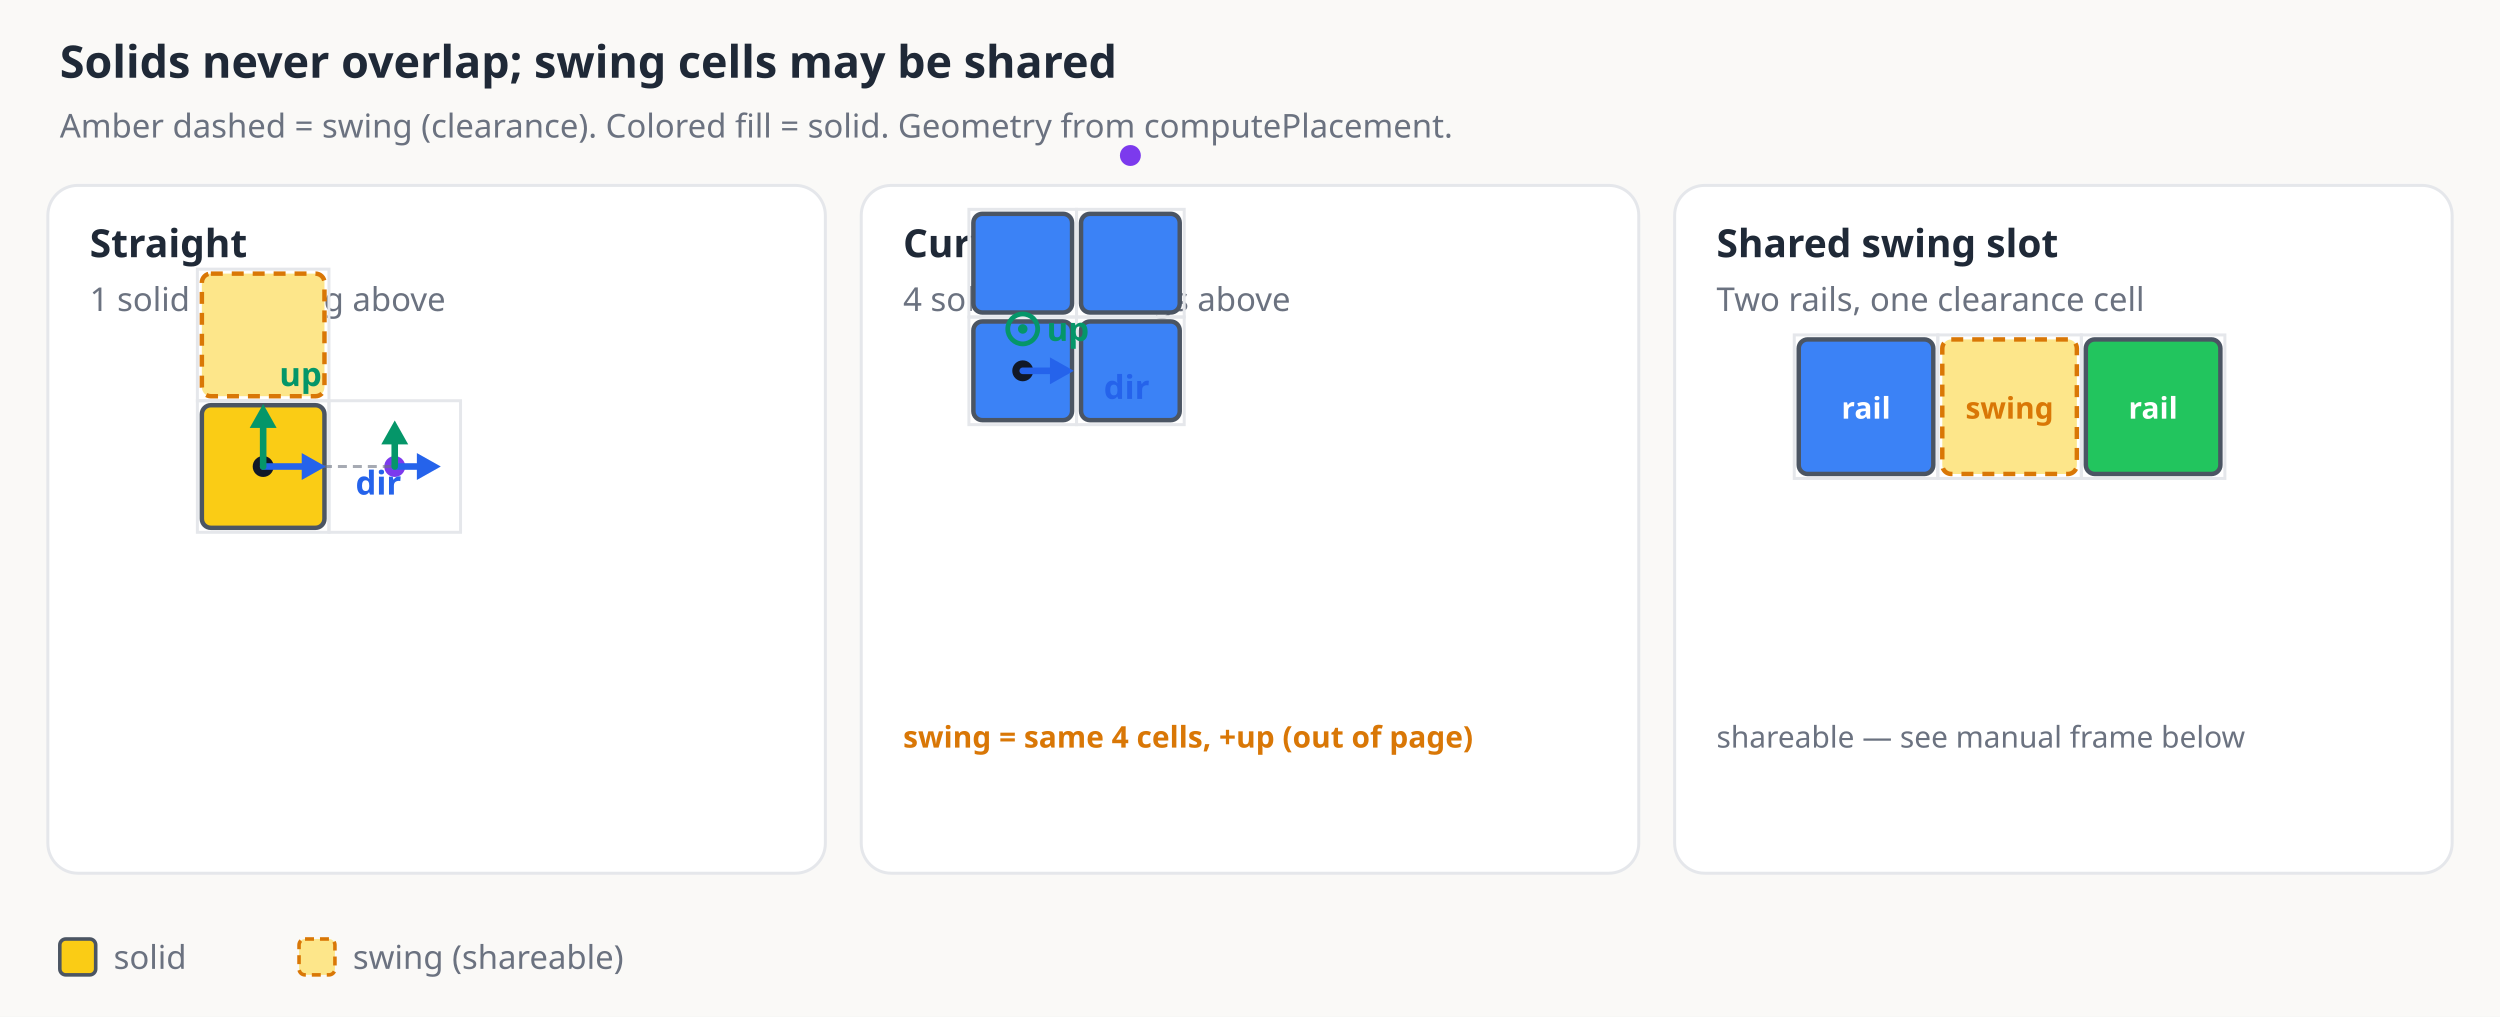
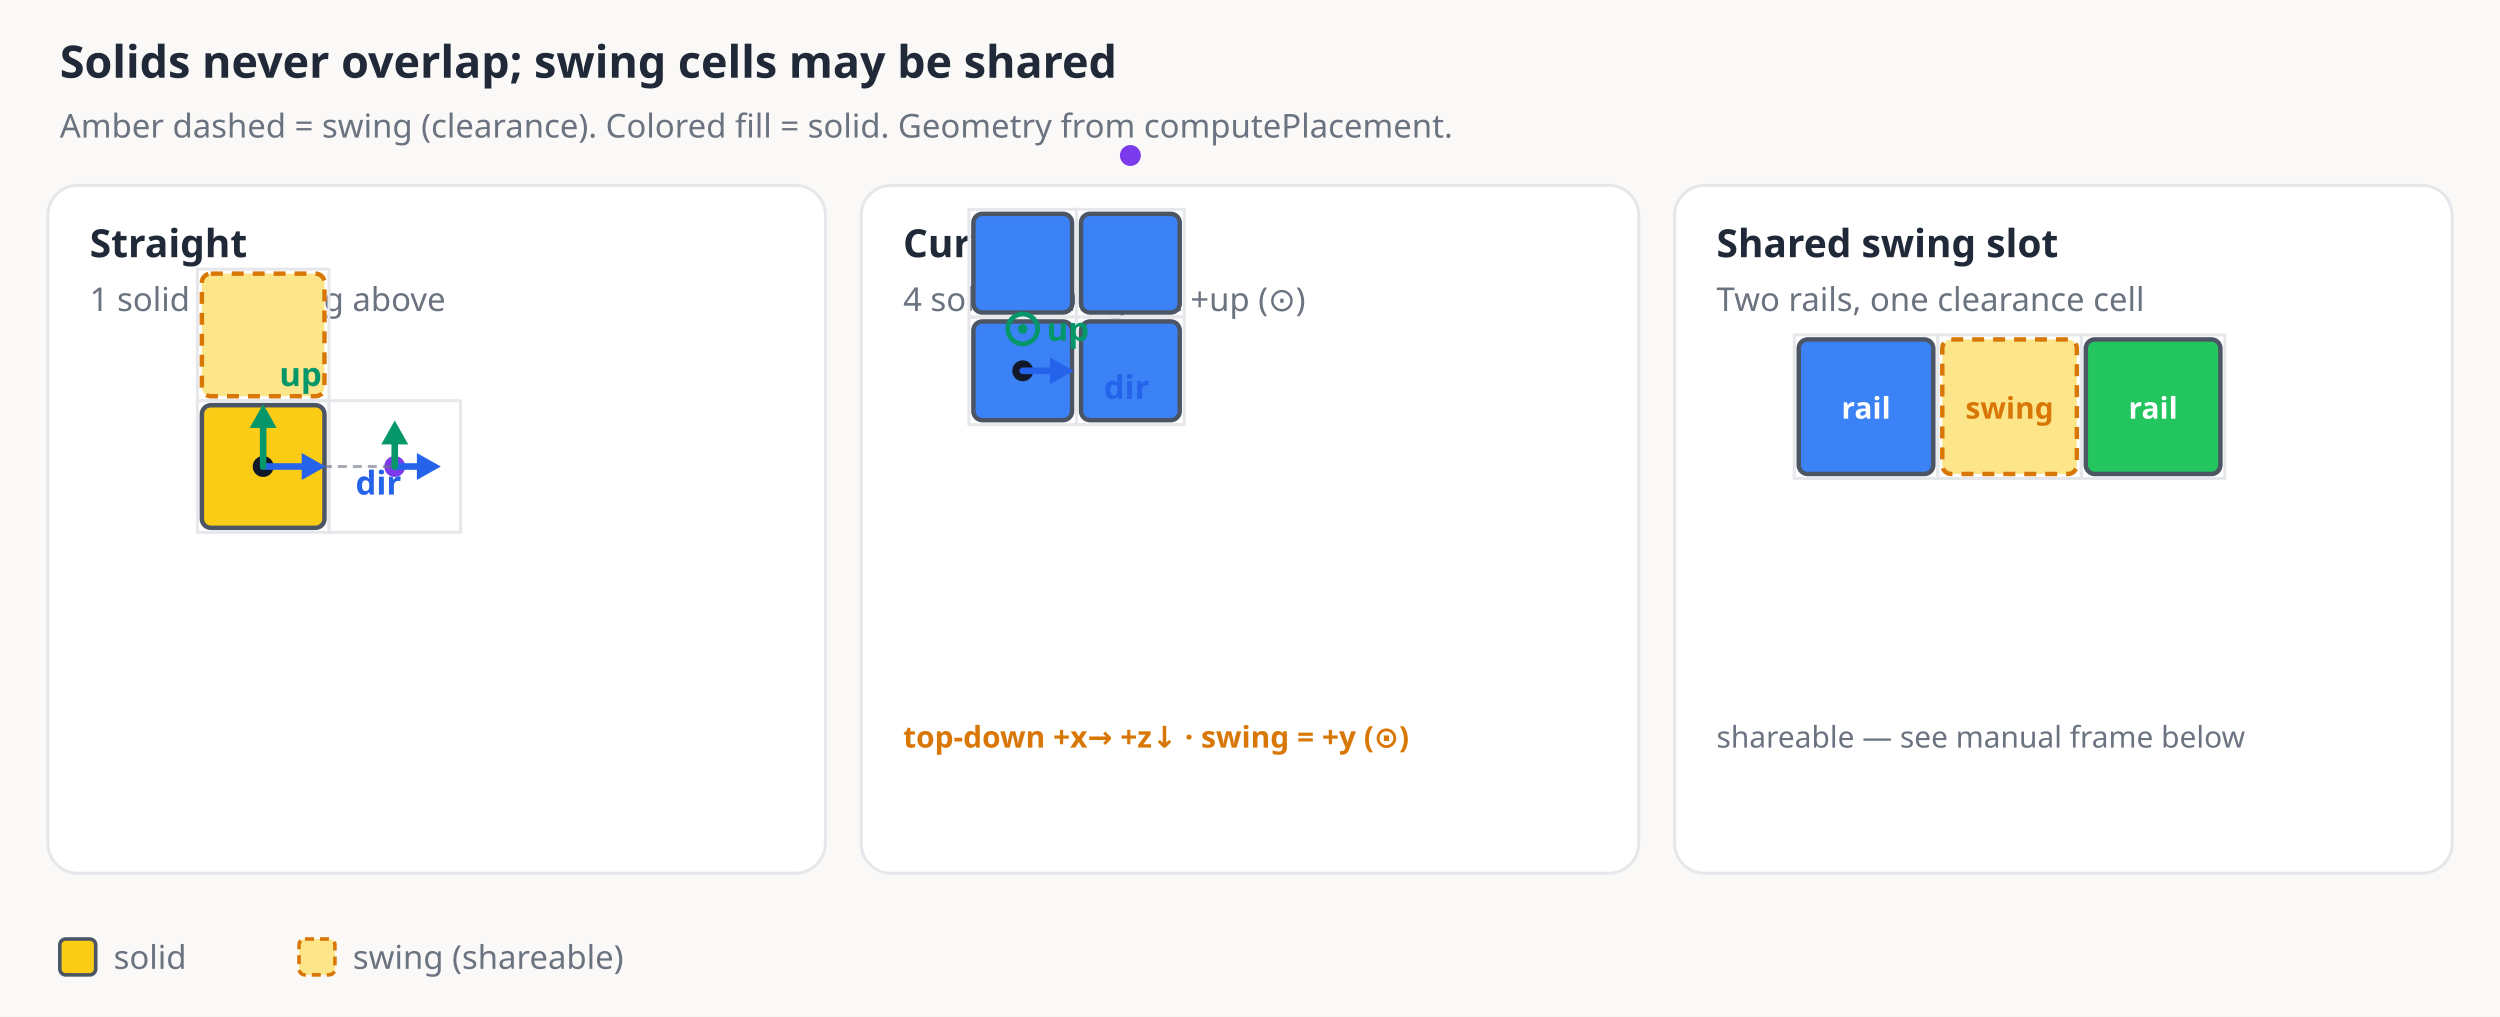
<svg xmlns="http://www.w3.org/2000/svg" width="836" height="340" viewBox="0 0 836 340" role="img">
  <rect width="100%" height="100%" fill="#faf9f7" />
  <text x="20" y="26" font-family="ui-sans-serif, system-ui, sans-serif" font-size="15" fill="#1f2937" font-weight="600" text-anchor="start">Solids never overlap; swing cells may be shared</text>
  <text x="20" y="46" font-family="ui-sans-serif, system-ui, sans-serif" font-size="11" fill="#6b7280" font-weight="400" text-anchor="start">Amber dashed = swing (clearance). Colored fill = solid. Geometry from computePlacement.</text>
  <rect x="16" y="62" width="260" height="230" rx="10" fill="#fff" stroke="#e5e7eb" />
  <text x="30" y="86" font-family="ui-sans-serif, system-ui, sans-serif" font-size="13" fill="#1f2937" font-weight="600" text-anchor="start">Straight</text>
  <text x="30" y="104" font-family="ui-sans-serif, system-ui, sans-serif" font-size="11" fill="#6b7280" font-weight="400" text-anchor="start">1 solid + 1 swing above</text>
  <rect x="66" y="134" width="44" height="44" fill="none" stroke="#e5e7eb" />
  <rect x="66" y="90" width="44" height="44" fill="none" stroke="#e5e7eb" />
  <rect x="110" y="134" width="44" height="44" fill="none" stroke="#e5e7eb" />
  <rect x="67.5" y="91.5" width="41" height="41" rx="3" fill="#fde68a" stroke="#d97706" stroke-width="1.5" stroke-dasharray="4 3" />
  <rect x="67.5" y="135.5" width="41" height="41" rx="3" fill="#facc15" stroke="#4b5563" stroke-width="1.5" />
  <circle cx="88" cy="156" r="3.5" fill="#111827" />
  <circle cx="132" cy="156" r="3.5" fill="#7c3aed" />
  <line x1="88" y1="156" x2="132" y2="156" stroke="#6b7280" stroke-width="1" stroke-dasharray="3 2" opacity="0.6" />
  <line x1="88" y1="156" x2="100.9" y2="156" stroke="#2563eb" stroke-width="2.2" stroke-linecap="round" />
  <polygon points="108.9,156 100.9,160.5 100.9,151.5" fill="#2563eb" />
  <text x="118.9" y="165.4" font-family="ui-sans-serif, system-ui, sans-serif" font-size="11" fill="#2563eb" font-weight="600" text-anchor="start">dir</text>
  <line x1="88" y1="156" x2="88" y2="143.1" stroke="#059669" stroke-width="2.2" stroke-linecap="round" />
  <polygon points="88,135.1 92.5,143.1 83.5,143.1" fill="#059669" />
  <text x="93.4" y="129.1" font-family="ui-sans-serif, system-ui, sans-serif" font-size="11" fill="#059669" font-weight="600" text-anchor="start">up</text>
  <line x1="132" y1="156" x2="139.4" y2="156" stroke="#2563eb" stroke-width="2.2" stroke-linecap="round" />
  <polygon points="147.4,156 139.4,160.5 139.4,151.5" fill="#2563eb" />
  <line x1="132" y1="156" x2="132" y2="148.6" stroke="#059669" stroke-width="2.2" stroke-linecap="round" />
  <polygon points="132,140.6 136.5,148.6 127.5,148.6" fill="#059669" />
  <rect x="288" y="62" width="260" height="230" rx="10" fill="#fff" stroke="#e5e7eb" />
  <text x="302" y="86" font-family="ui-sans-serif, system-ui, sans-serif" font-size="13" fill="#1f2937" font-weight="600" text-anchor="start">Curve L</text>
-   <text x="302" y="104" font-family="ui-sans-serif, system-ui, sans-serif" font-size="11" fill="#6b7280" font-weight="400" text-anchor="start">4 solids + 4 swings above</text>
+   <text x="302" y="104" font-family="ui-sans-serif, system-ui, sans-serif" font-size="11" fill="#6b7280" font-weight="400" text-anchor="start">4 solids; swings at +up (⊙)</text>
  <rect x="324" y="70" width="36" height="36" fill="none" stroke="#e5e7eb" />
  <rect x="324" y="106" width="36" height="36" fill="none" stroke="#e5e7eb" />
  <rect x="360" y="70" width="36" height="36" fill="none" stroke="#e5e7eb" />
  <rect x="360" y="106" width="36" height="36" fill="none" stroke="#e5e7eb" />
  <rect x="325.5" y="107.5" width="33" height="33" rx="3" fill="#3b82f6" stroke="#4b5563" stroke-width="1.5" />
  <rect x="361.5" y="107.5" width="33" height="33" rx="3" fill="#3b82f6" stroke="#4b5563" stroke-width="1.5" />
  <rect x="325.5" y="71.5" width="33" height="33" rx="3" fill="#3b82f6" stroke="#4b5563" stroke-width="1.5" />
  <rect x="361.5" y="71.5" width="33" height="33" rx="3" fill="#3b82f6" stroke="#4b5563" stroke-width="1.5" />
-   <text x="302" y="250" font-family="ui-sans-serif, system-ui, sans-serif" font-size="10" fill="#d97706" font-weight="600" text-anchor="start">swing = same 4 cells, +up (out of page)</text>
+   <text x="302" y="250" font-family="ui-sans-serif, system-ui, sans-serif" font-size="10" fill="#d97706" font-weight="600" text-anchor="start">top-down +x→ +z↓ · swing = +y (⊙)</text>
  <circle cx="342" cy="124" r="3.5" fill="#111827" />
  <circle cx="378" cy="52" r="3.5" fill="#7c3aed" />
  <line x1="342" y1="124" x2="351.1" y2="124" stroke="#2563eb" stroke-width="2.2" stroke-linecap="round" />
  <polygon points="359.1,124 351.1,128.5 351.1,119.5" fill="#2563eb" />
  <text x="369.1" y="133.4" font-family="ui-sans-serif, system-ui, sans-serif" font-size="11" fill="#2563eb" font-weight="600" text-anchor="start">dir</text>
  <circle cx="342" cy="110" r="5" fill="none" stroke="#059669" stroke-width="1.6" />
  <circle cx="342" cy="110" r="1.6" fill="#059669" />
  <text x="350" y="114" font-family="ui-sans-serif, system-ui, sans-serif" font-size="11" fill="#059669" font-weight="600" text-anchor="start">up</text>
  <rect x="560" y="62" width="260" height="230" rx="10" fill="#fff" stroke="#e5e7eb" />
  <text x="574" y="86" font-family="ui-sans-serif, system-ui, sans-serif" font-size="13" fill="#1f2937" font-weight="600" text-anchor="start">Shared swing slot</text>
  <text x="574" y="104" font-family="ui-sans-serif, system-ui, sans-serif" font-size="11" fill="#6b7280" font-weight="400" text-anchor="start">Two rails, one clearance cell</text>
  <rect x="600" y="112" width="48" height="48" fill="none" stroke="#e5e7eb" />
  <rect x="648" y="112" width="48" height="48" fill="none" stroke="#e5e7eb" />
  <rect x="696" y="112" width="48" height="48" fill="none" stroke="#e5e7eb" />
  <rect x="601.5" y="113.5" width="45" height="45" rx="3" fill="#3b82f6" stroke="#4b5563" stroke-width="1.5" />
  <rect x="697.5" y="113.5" width="45" height="45" rx="3" fill="#22c55e" stroke="#4b5563" stroke-width="1.5" />
  <rect x="649.5" y="113.5" width="45" height="45" rx="3" fill="#fde68a" stroke="#d97706" stroke-width="1.5" stroke-dasharray="4 3" />
  <text x="624" y="140" font-family="ui-sans-serif, system-ui, sans-serif" font-size="10" fill="#fff" font-weight="700" text-anchor="middle">rail</text>
  <text x="720" y="140" font-family="ui-sans-serif, system-ui, sans-serif" font-size="10" fill="#fff" font-weight="700" text-anchor="middle">rail</text>
  <text x="672" y="140" font-family="ui-sans-serif, system-ui, sans-serif" font-size="10" fill="#d97706" font-weight="700" text-anchor="middle">swing</text>
  <text x="574" y="250" font-family="ui-sans-serif, system-ui, sans-serif" font-size="10" fill="#6b7280" font-weight="400" text-anchor="start">shareable — see manual frame below</text>
  <rect x="20" y="314" width="12" height="12" rx="2" fill="#facc15" stroke="#4b5563" stroke-width="1.2" />
  <text x="38" y="324" font-family="ui-sans-serif, system-ui, sans-serif" font-size="11" fill="#6b7280" font-weight="400" text-anchor="start">solid</text>
  <rect x="100" y="314" width="12" height="12" rx="2" fill="#fde68a" stroke="#d97706" stroke-width="1.2" stroke-dasharray="3 2" />
  <text x="118" y="324" font-family="ui-sans-serif, system-ui, sans-serif" font-size="11" fill="#6b7280" font-weight="400" text-anchor="start">swing (shareable)</text>
</svg>
